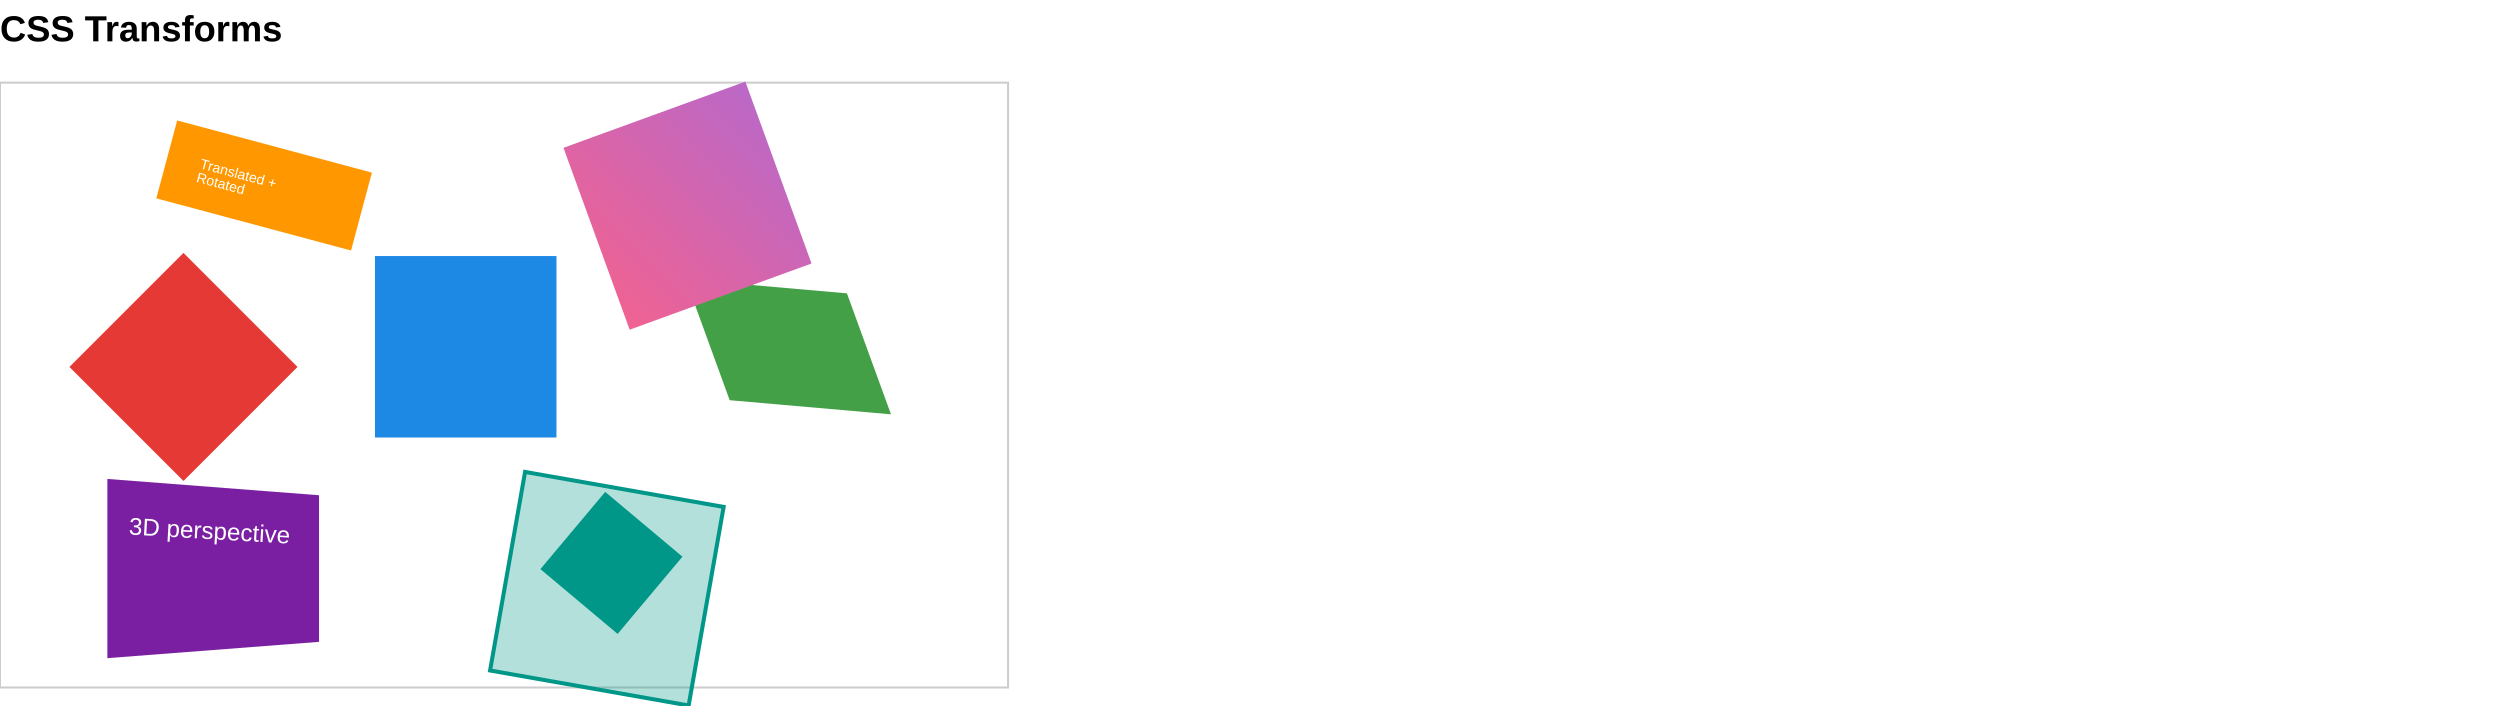
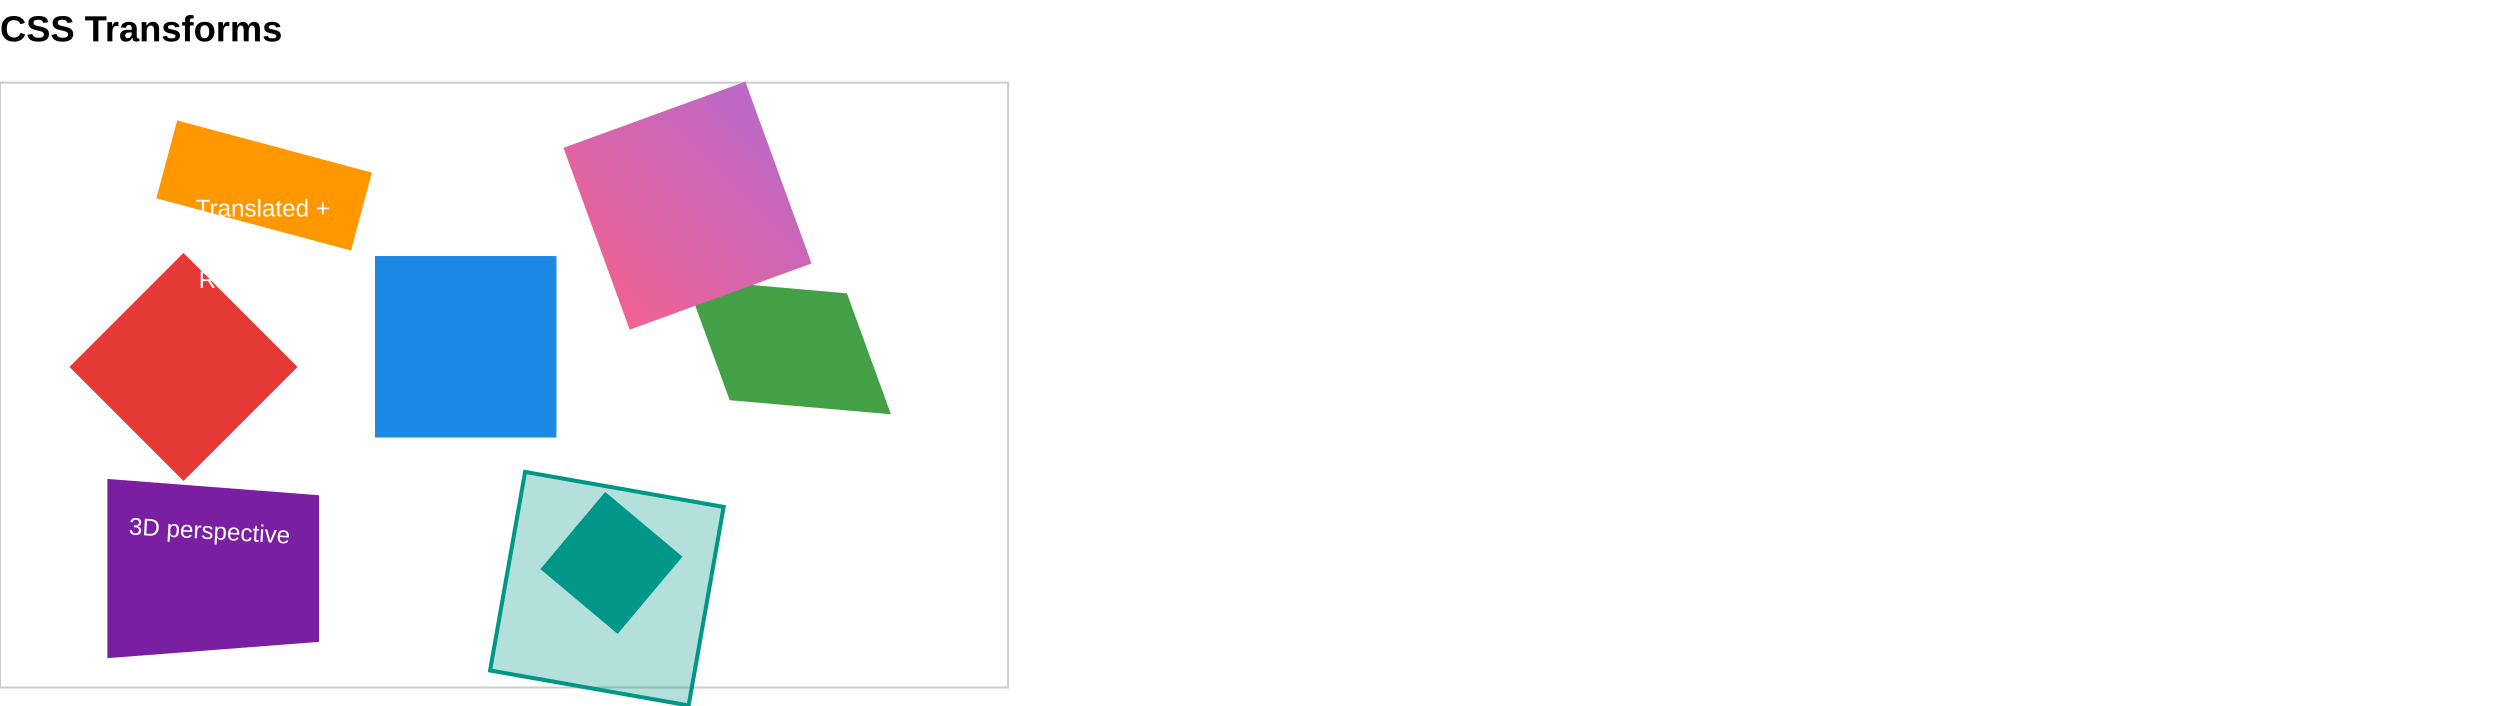
<svg xmlns="http://www.w3.org/2000/svg" width="1240" height="350" viewBox="0 0 1240 350">
  <defs>
    <linearGradient id="lg1" x1="279.48" y1="130.69" x2="369.69" y2="40.48" gradientUnits="userSpaceOnUse">
      <stop offset="0%" stop-color="rgb(240, 98, 146)" />
      <stop offset="100%" stop-color="rgb(186, 104, 200)" />
    </linearGradient>
  </defs>
  <path d="M0,0 L1240,0 L1240,341 L0,341 Z" fill="none" />
  <path d="M0,0 L1240,0 L1240,21 L0,21 Z" fill="none" />
  <text x="0" y="20.5" fill="rgb(0, 0, 0)" font-weight="700" font-size="18px" font-family="Arial">CSS Transforms</text>
  <path d="M0,41 L500,41 L500,341 L0,341 Z" fill="none" stroke="rgb(204, 204, 204)" stroke-width="1" />
  <path d="M91,125.43 L147.57,182 L91,238.57 L34.43,182 Z" fill="rgb(229, 57, 53)" />
  <path d="M186,127 L276,127 L276,217 L186,217 Z" fill="rgb(30, 136, 229)" />
  <path d="M340.08,138.5 L420.08,145.5 L441.92,205.5 L361.92,198.5 Z" fill="rgb(67, 160, 71)" />
  <path d="M87.88,59.74 L184.47,85.62 L174.12,124.26 L77.53,98.38 Z" fill="rgb(255, 152, 0)" />
-   <text x="98.85" y="83.39" fill="rgb(255, 255, 255)" font-size="7px" font-family="Arial" transform="rotate(15,98.85,83.39)">Translated +</text>
-   <text x="97.04" y="90.15" fill="rgb(255, 255, 255)" font-size="7px" font-family="Arial" transform="rotate(15,97.04,90.15)">Rotated</text>
+   <text x="97.03" y="107.37" fill="rgb(255, 255, 255)" font-size="12px" font-family="Arial">Translated +</text>
+   <text x="98.55" y="142.83" fill="rgb(255, 255, 255)" font-size="12px" font-family="Arial">Rotated</text>
  <path d="M53.26,237.56 L158.24,245.64 L158.24,318.36 L53.26,326.44 Z" fill="rgb(123, 31, 162)" />
  <text x="63.76" y="265.09" fill="rgb(255, 255, 255)" font-size="12px" font-family="Arial" transform="rotate(3.25,63.76,265.09)">3D perspective</text>
  <path d="M260.44,234.08 L358.92,251.44 L341.56,349.92 L243.08,332.56 Z" fill="rgba(0, 150, 136, 0.3)" stroke="rgb(0, 150, 136)" stroke-width="2" />
  <path d="M300.18,243.98 L338.48,276.12 L306.34,314.42 L268.04,282.28 Z" fill="rgb(0, 150, 136)" />
  <path d="M279.48,73.31 L369.69,40.48 L402.52,130.69 L312.31,163.52 Z" fill="url(#lg1)" />
</svg>
